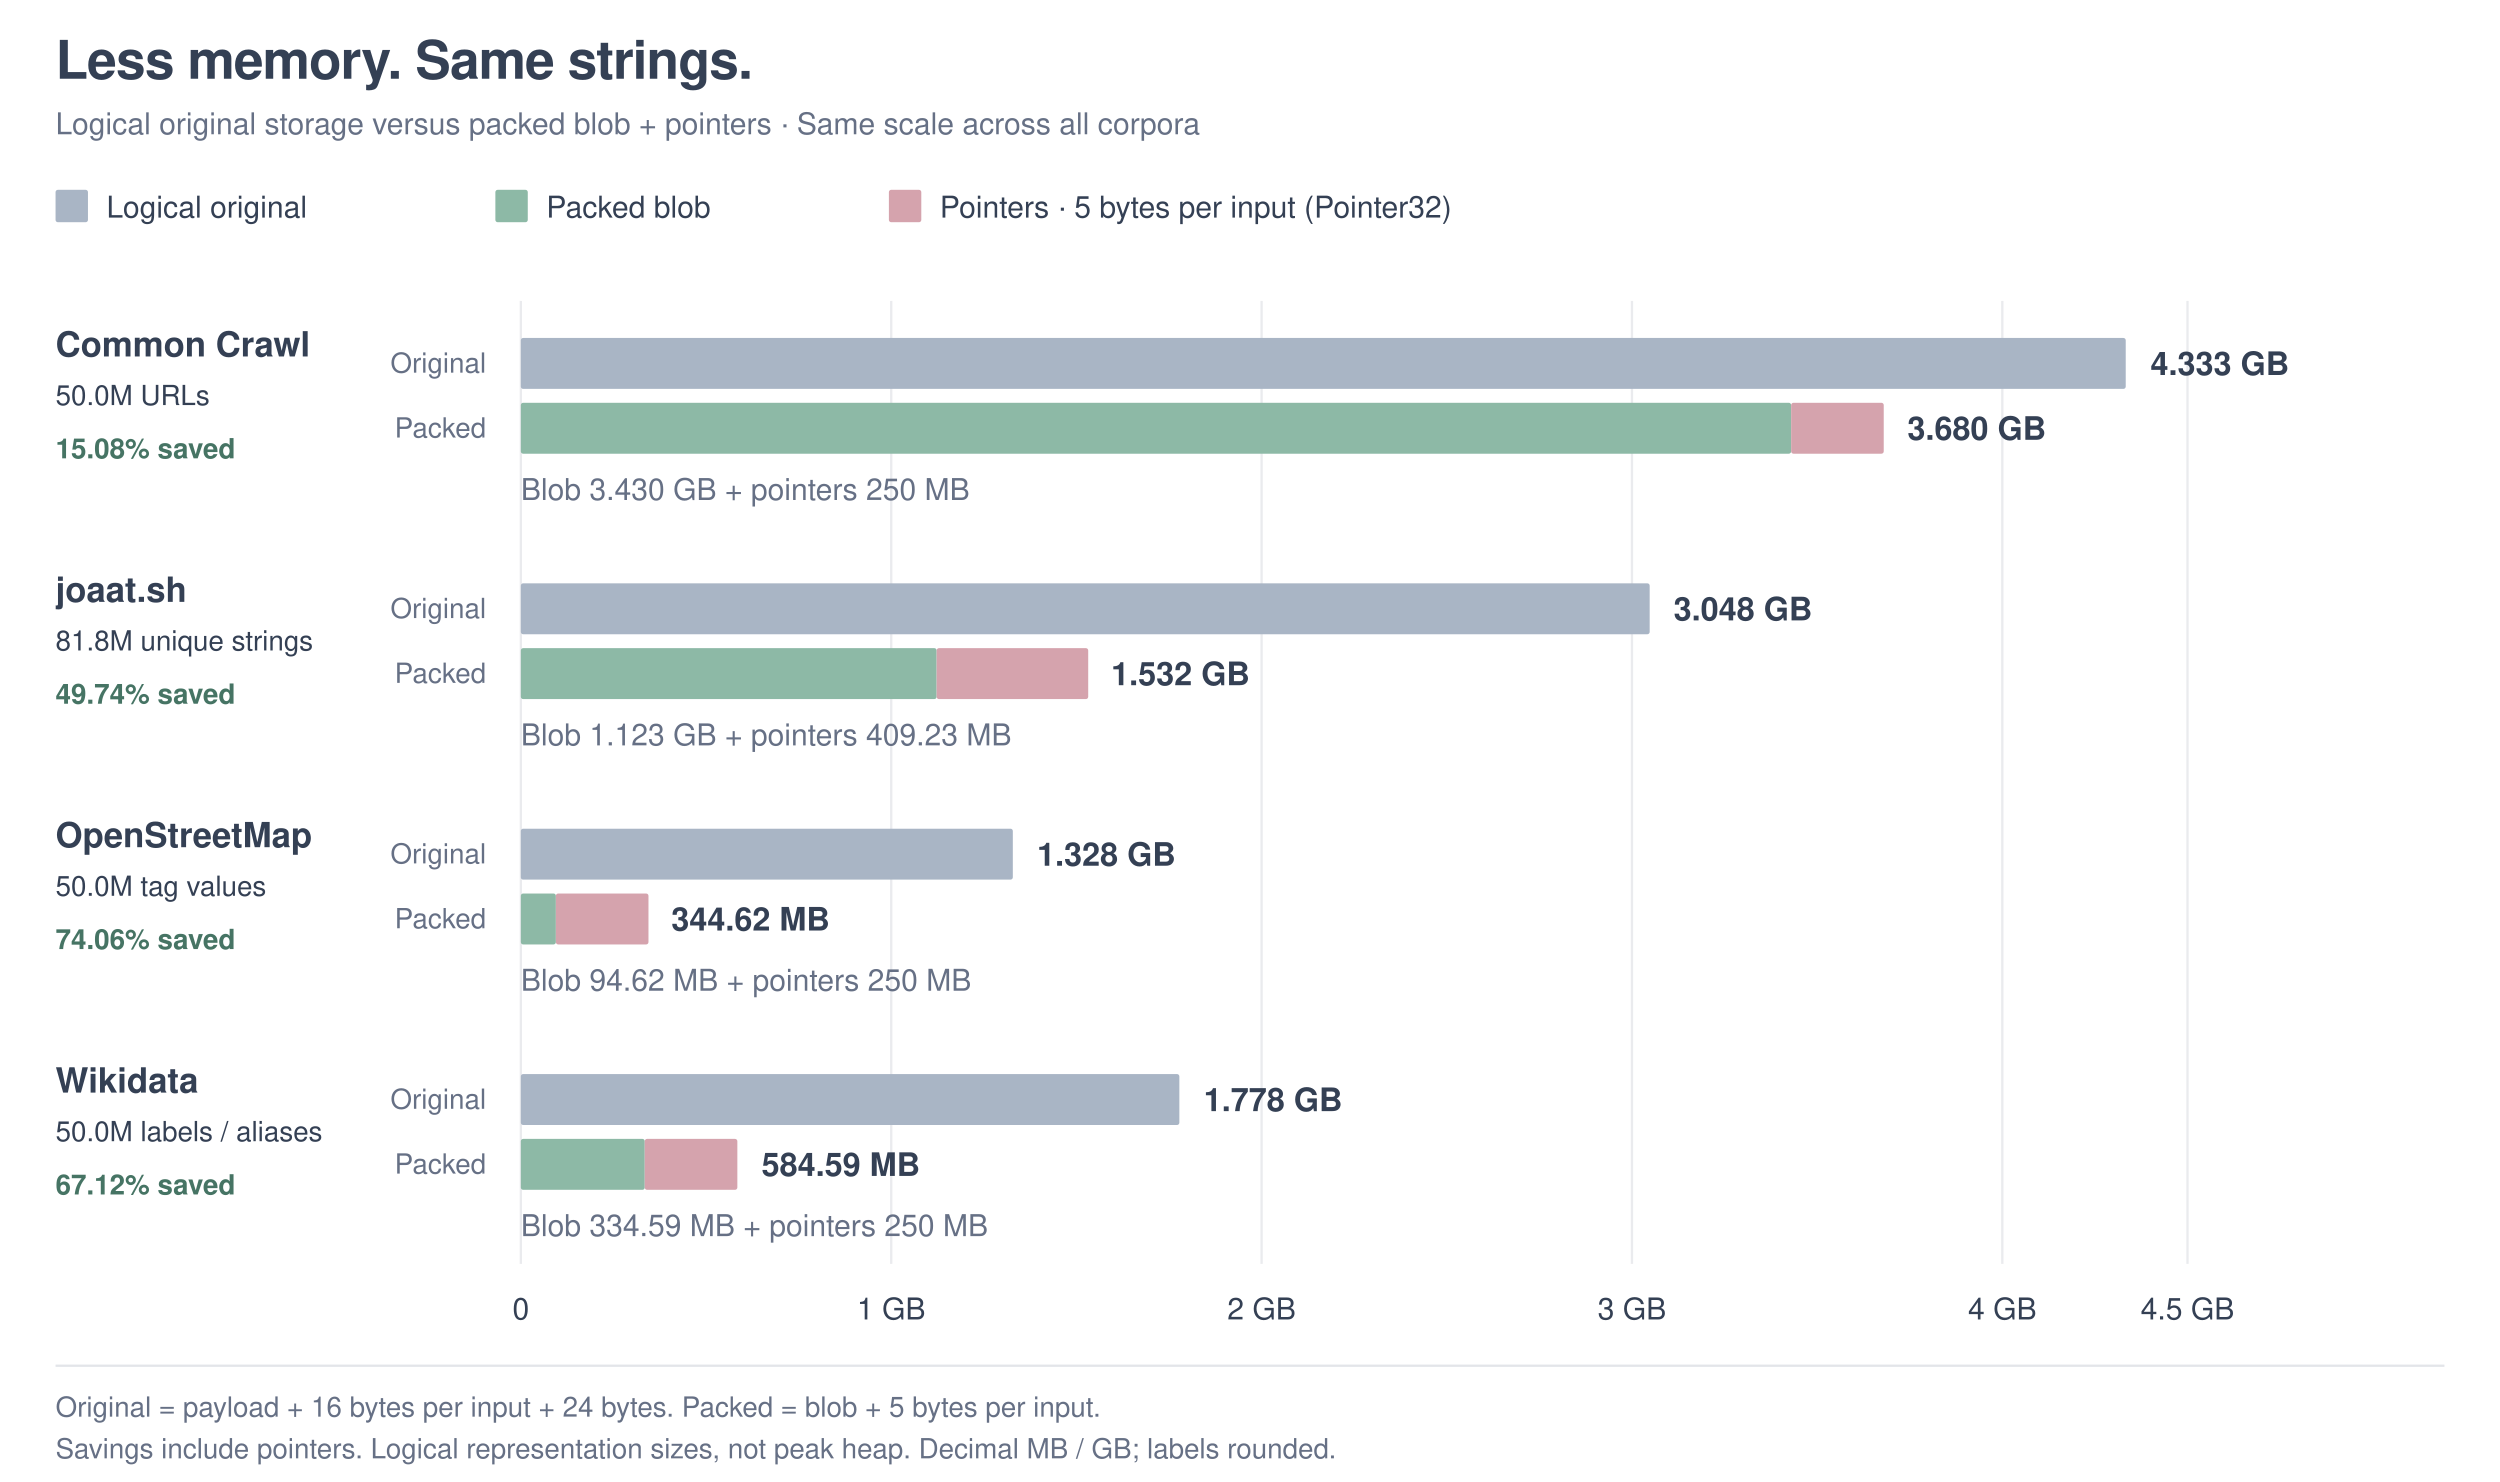
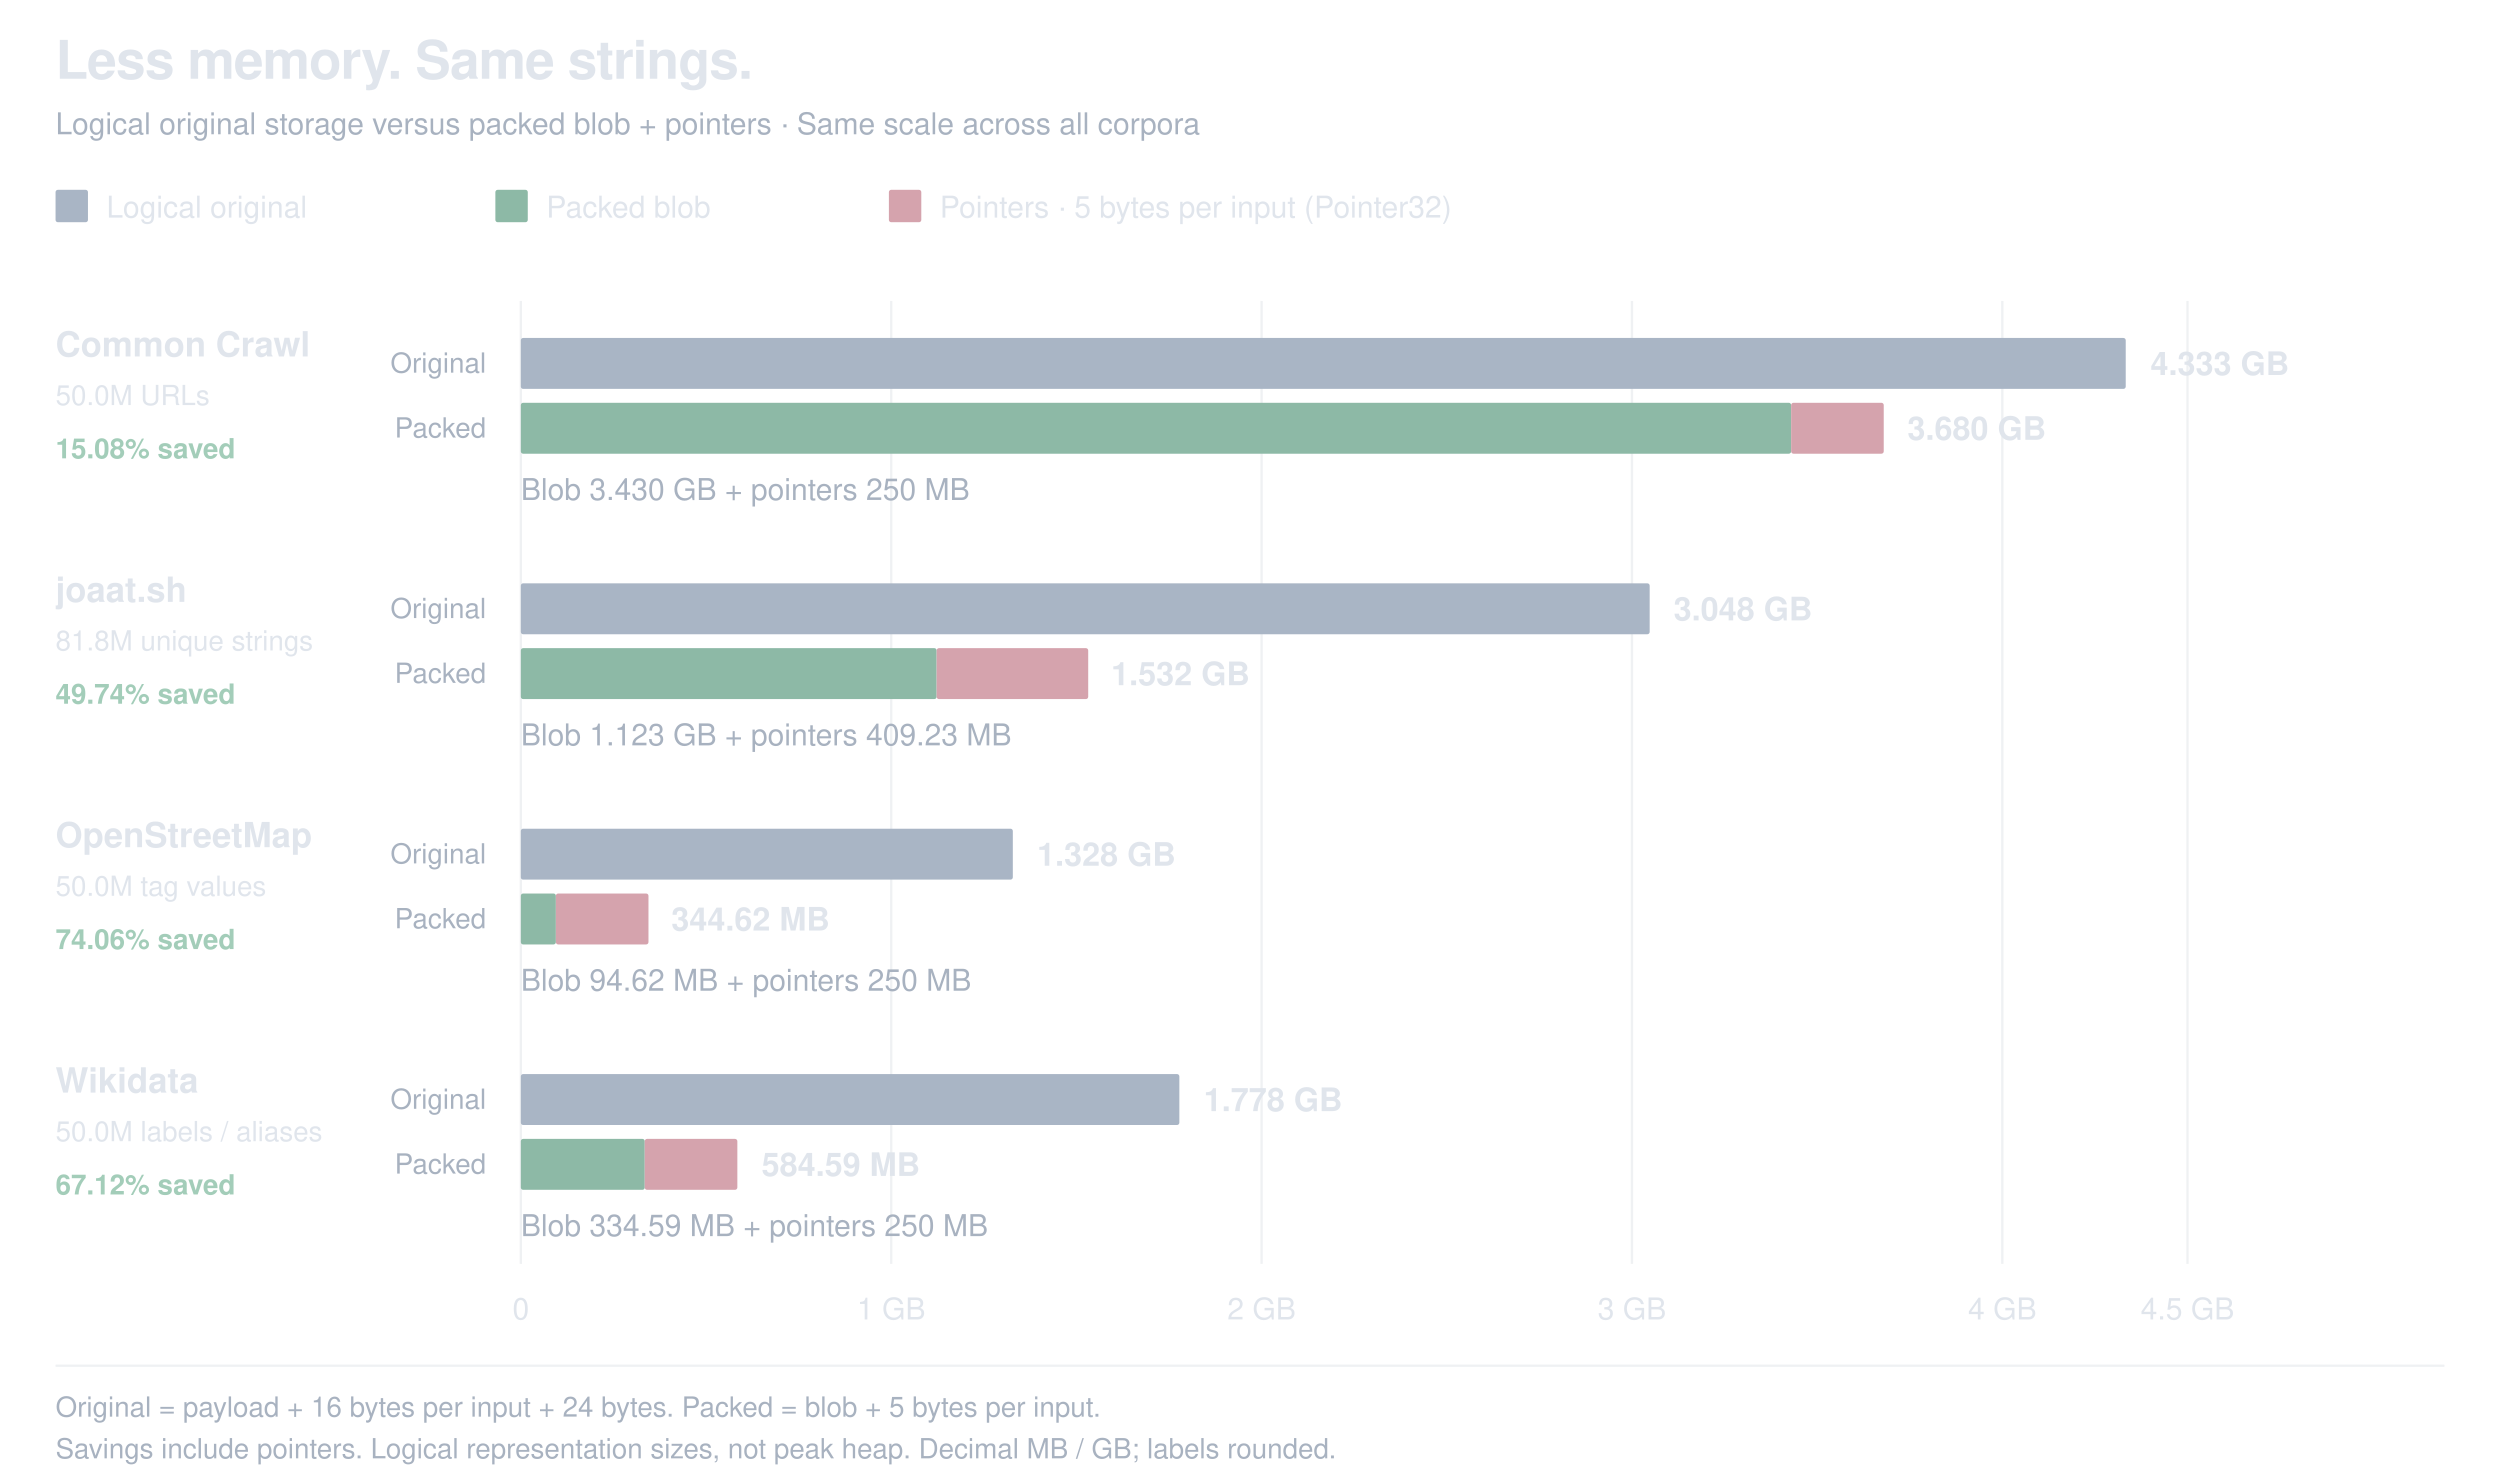
- <svg xmlns="http://www.w3.org/2000/svg" width="1080" height="640" viewBox="0 0 1080 640" role="img" aria-labelledby="title description">
-   <style>
- 		text {
- 			font-family: -apple-system, BlinkMacSystemFont, "Segoe UI", Helvetica, Arial, sans-serif;
- 			fill: #344054;
- 			font-size: 13px;
- 			font-variant-numeric: tabular-nums;
- 		}
- 
- 		.heading {
- 			font-size: 23px;
- 			font-weight: 650;
- 			letter-spacing: -0.4px;
- 		}
- 
- 		.subtitle, .detail, .axis, .note, .row-label {
- 			fill: #667085;
- 		}
- 
- 		.name {
- 			font-size: 15px;
- 			font-weight: 600;
- 		}
- 
- 		.count, .saving {
- 			font-size: 12px;
- 		}
- 
- 		.saving {
- 			fill: #467464;
- 			font-weight: 600;
- 		}
- 
- 		.value {
- 			font-size: 14px;
- 			font-weight: 600;
- 		}
- 
- 		.row-label, .axis, .note {
- 			font-size: 12px;
- 		}
- 
- 		.original { fill: #a9b5c5; }
- 		.blob { fill: #8db9a6; }
- 		.pointers { fill: #d5a3ad; }
- 
- 		.grid {
- 			stroke: #667085;
- 			stroke-opacity: 0.14;
- 			stroke-width: 1;
- 		}
- 
- 		.separator {
- 			stroke: #667085;
- 			stroke-opacity: 0.18;
- 			stroke-width: 1;
- 		}
- 
- 		@media (prefers-color-scheme: dark) {
- 			text { fill: #e0e5ec; }
- 
- 			.subtitle, .detail, .axis, .note, .row-label {
- 			fill: #a8b2c0;
- 			}
- 
- 			.saving { fill: #a3cdb9; }
- 
- 			.grid, .separator {
- 			stroke: #a8b2c0;
- 			stroke-opacity: 0.18;
- 			}
- 		}
- 	</style>
-   <text x="24" y="34" class="heading">Less memory. Same strings.</text>
-   <text x="24" y="58" class="subtitle">
+ <svg xmlns="http://www.w3.org/2000/svg" width="1080" height="640" aria-labelledby="title description" viewBox="0 0 1080 640">
+   <style>text{font-family:-apple-system,BlinkMacSystemFont,"Segoe UI",Helvetica,Arial,sans-serif;fill:#e0e5ec;font-size:13px;font-variant-numeric:tabular-nums}.detail,.note,.row-label{fill:#a8b2c0}.name{font-size:15px;font-weight:600}.count,.saving{font-size:12px}.saving{fill:#a3cdb9;font-weight:600}.value{font-size:14px;font-weight:600}.note,.row-label{font-size:12px}.original{fill:#a9b5c5}.blob{fill:#8db9a6}.pointers{fill:#d5a3ad}</style>
+   <text x="24" y="34" style="font-size:23px;font-weight:650;letter-spacing:-.4px">Less memory. Same strings.</text>
+   <text x="24" y="58" style="fill:#a8b2c0">
		Logical original storage versus packed blob + pointers · Same scale across all corpora
	</text>
-   <rect x="24" y="82" width="14" height="14" rx="1" class="original" />
+   <rect width="14" height="14" x="24" y="82" class="original" rx="1" />
  <text x="46" y="94">Logical original</text>
-   <rect x="214" y="82" width="14" height="14" rx="1" class="blob" />
+   <rect width="14" height="14" x="214" y="82" class="blob" rx="1" />
  <text x="236" y="94">Packed blob</text>
-   <rect x="384" y="82" width="14" height="14" rx="1" class="pointers" />
+   <rect width="14" height="14" x="384" y="82" class="pointers" rx="1" />
  <text x="406" y="94">Pointers · 5 bytes per input (Pointer32)</text>
-   <g class="grid">
-     <line x1="225" y1="130" x2="225" y2="546" />
-     <line x1="385" y1="130" x2="385" y2="546" />
-     <line x1="545" y1="130" x2="545" y2="546" />
-     <line x1="705" y1="130" x2="705" y2="546" />
-     <line x1="865" y1="130" x2="865" y2="546" />
-     <line x1="945" y1="130" x2="945" y2="546" />
-   </g>
-   <g>
-     <text x="24" y="154" class="name">Common Crawl</text>
-     <text x="24" y="175" class="count">50.0M URLs</text>
-     <text x="24" y="198" class="saving">15.08% saved</text>
-     <text x="210" y="161" text-anchor="end" class="row-label">Original</text>
-     <rect x="225" y="146" width="693.315" height="22" rx="1" class="original" />
-     <text x="929" y="162" class="value">4.333 GB</text>
-     <text x="210" y="189" text-anchor="end" class="row-label">Packed</text>
-     <rect x="225" y="174" width="548.775" height="22" rx="1" class="blob" />
-     <rect x="773.775" y="174" width="40" height="22" rx="1" class="pointers" />
-     <text x="824" y="190" class="value">3.680 GB</text>
-     <text x="225" y="216" class="detail">Blob 3.430 GB + pointers 250 MB</text>
-   </g>
-   <g>
-     <text x="24" y="260" class="name">joaat.sh</text>
-     <text x="24" y="281" class="count">81.8M unique strings</text>
-     <text x="24" y="304" class="saving">49.74% saved</text>
-     <text x="210" y="267" text-anchor="end" class="row-label">Original</text>
-     <rect x="225" y="252" width="487.659" height="22" rx="1" class="original" />
-     <text x="723" y="268" class="value">3.048 GB</text>
-     <text x="210" y="295" text-anchor="end" class="row-label">Packed</text>
-     <rect x="225" y="280" width="179.631" height="22" rx="1" class="blob" />
-     <rect x="404.631" y="280" width="65.476" height="22" rx="1" class="pointers" />
-     <text x="480" y="296" class="value">1.532 GB</text>
-     <text x="225" y="322" class="detail">Blob 1.123 GB + pointers 409.23 MB</text>
-   </g>
-   <g>
-     <text x="24" y="366" class="name">OpenStreetMap</text>
-     <text x="24" y="387" class="count">50.0M tag values</text>
-     <text x="24" y="410" class="saving">74.06% saved</text>
-     <text x="210" y="373" text-anchor="end" class="row-label">Original</text>
-     <rect x="225" y="358" width="212.540" height="22" rx="1" class="original" />
-     <text x="448" y="374" class="value">1.328 GB</text>
-     <text x="210" y="401" text-anchor="end" class="row-label">Packed</text>
-     <rect x="225" y="386" width="15.140" height="22" rx="1" class="blob" />
-     <rect x="240.140" y="386" width="40" height="22" rx="1" class="pointers" />
-     <text x="290" y="402" class="value">344.62 MB</text>
-     <text x="225" y="428" class="detail">Blob 94.62 MB + pointers 250 MB</text>
-   </g>
-   <g>
-     <text x="24" y="472" class="name">Wikidata</text>
-     <text x="24" y="493" class="count">50.0M labels / aliases</text>
-     <text x="24" y="516" class="saving">67.12% saved</text>
-     <text x="210" y="479" text-anchor="end" class="row-label">Original</text>
-     <rect x="225" y="464" width="284.482" height="22" rx="1" class="original" />
-     <text x="520" y="480" class="value">1.778 GB</text>
-     <text x="210" y="507" text-anchor="end" class="row-label">Packed</text>
-     <rect x="225" y="492" width="53.534" height="22" rx="1" class="blob" />
-     <rect x="278.534" y="492" width="40" height="22" rx="1" class="pointers" />
-     <text x="329" y="508" class="value">584.59 MB</text>
-     <text x="225" y="534" class="detail">Blob 334.59 MB + pointers 250 MB</text>
-   </g>
-   <g class="axis" text-anchor="middle">
+   <path d="M225 130v416m160-416v416m160-416v416m160-416v416m160-416v416m80-416v416" style="stroke:#a8b2c0;stroke-opacity:.18;stroke-width:1" />
+   <text x="24" y="154" class="name">Common Crawl</text>
+   <text x="24" y="175" class="count">50.0M URLs</text>
+   <text x="24" y="198" class="saving">15.08% saved</text>
+   <text x="210" y="161" class="row-label" text-anchor="end">Original</text>
+   <rect width="693.315" height="22" x="225" y="146" class="original" rx="1" />
+   <text x="929" y="162" class="value">4.333 GB</text>
+   <text x="210" y="189" class="row-label" text-anchor="end">Packed</text>
+   <rect width="548.775" height="22" x="225" y="174" class="blob" rx="1" />
+   <rect width="40" height="22" x="773.775" y="174" class="pointers" rx="1" />
+   <text x="824" y="190" class="value">3.680 GB</text>
+   <text x="225" y="216" class="detail">Blob 3.430 GB + pointers 250 MB</text>
+   <text x="24" y="260" class="name">joaat.sh</text>
+   <text x="24" y="281" class="count">81.8M unique strings</text>
+   <text x="24" y="304" class="saving">49.74% saved</text>
+   <text x="210" y="267" class="row-label" text-anchor="end">Original</text>
+   <rect width="487.659" height="22" x="225" y="252" class="original" rx="1" />
+   <text x="723" y="268" class="value">3.048 GB</text>
+   <text x="210" y="295" class="row-label" text-anchor="end">Packed</text>
+   <rect width="179.631" height="22" x="225" y="280" class="blob" rx="1" />
+   <rect width="65.476" height="22" x="404.631" y="280" class="pointers" rx="1" />
+   <text x="480" y="296" class="value">1.532 GB</text>
+   <text x="225" y="322" class="detail">Blob 1.123 GB + pointers 409.23 MB</text>
+   <text x="24" y="366" class="name">OpenStreetMap</text>
+   <text x="24" y="387" class="count">50.0M tag values</text>
+   <text x="24" y="410" class="saving">74.06% saved</text>
+   <text x="210" y="373" class="row-label" text-anchor="end">Original</text>
+   <rect width="212.54" height="22" x="225" y="358" class="original" rx="1" />
+   <text x="448" y="374" class="value">1.328 GB</text>
+   <text x="210" y="401" class="row-label" text-anchor="end">Packed</text>
+   <rect width="15.14" height="22" x="225" y="386" class="blob" rx="1" />
+   <rect width="40" height="22" x="240.14" y="386" class="pointers" rx="1" />
+   <text x="290" y="402" class="value">344.62 MB</text>
+   <text x="225" y="428" class="detail">Blob 94.62 MB + pointers 250 MB</text>
+   <text x="24" y="472" class="name">Wikidata</text>
+   <text x="24" y="493" class="count">50.0M labels / aliases</text>
+   <text x="24" y="516" class="saving">67.12% saved</text>
+   <text x="210" y="479" class="row-label" text-anchor="end">Original</text>
+   <rect width="284.482" height="22" x="225" y="464" class="original" rx="1" />
+   <text x="520" y="480" class="value">1.778 GB</text>
+   <text x="210" y="507" class="row-label" text-anchor="end">Packed</text>
+   <rect width="53.534" height="22" x="225" y="492" class="blob" rx="1" />
+   <rect width="40" height="22" x="278.534" y="492" class="pointers" rx="1" />
+   <text x="329" y="508" class="value">584.59 MB</text>
+   <text x="225" y="534" class="detail">Blob 334.59 MB + pointers 250 MB</text>
+   <g style="fill:#a8b2c0;font-size:12px" text-anchor="middle">
    <text x="225" y="570">0</text>
    <text x="385" y="570">1 GB</text>
    <text x="545" y="570">2 GB</text>
    <text x="705" y="570">3 GB</text>
    <text x="865" y="570">4 GB</text>
    <text x="945" y="570">4.5 GB</text>
  </g>
-   <line x1="24" y1="590" x2="1056" y2="590" class="separator" />
+   <path d="M24 590h1032" style="stroke:#a8b2c0;stroke-opacity:.18;stroke-width:1" />
  <text x="24" y="612" class="note">
		Original = payload + 16 bytes per input + 24 bytes. Packed = blob + 5 bytes per input.
	</text>
  <text x="24" y="630" class="note">
		Savings include pointers. Logical representation sizes, not peak heap. Decimal MB / GB;
		labels rounded.
	</text>
</svg>
